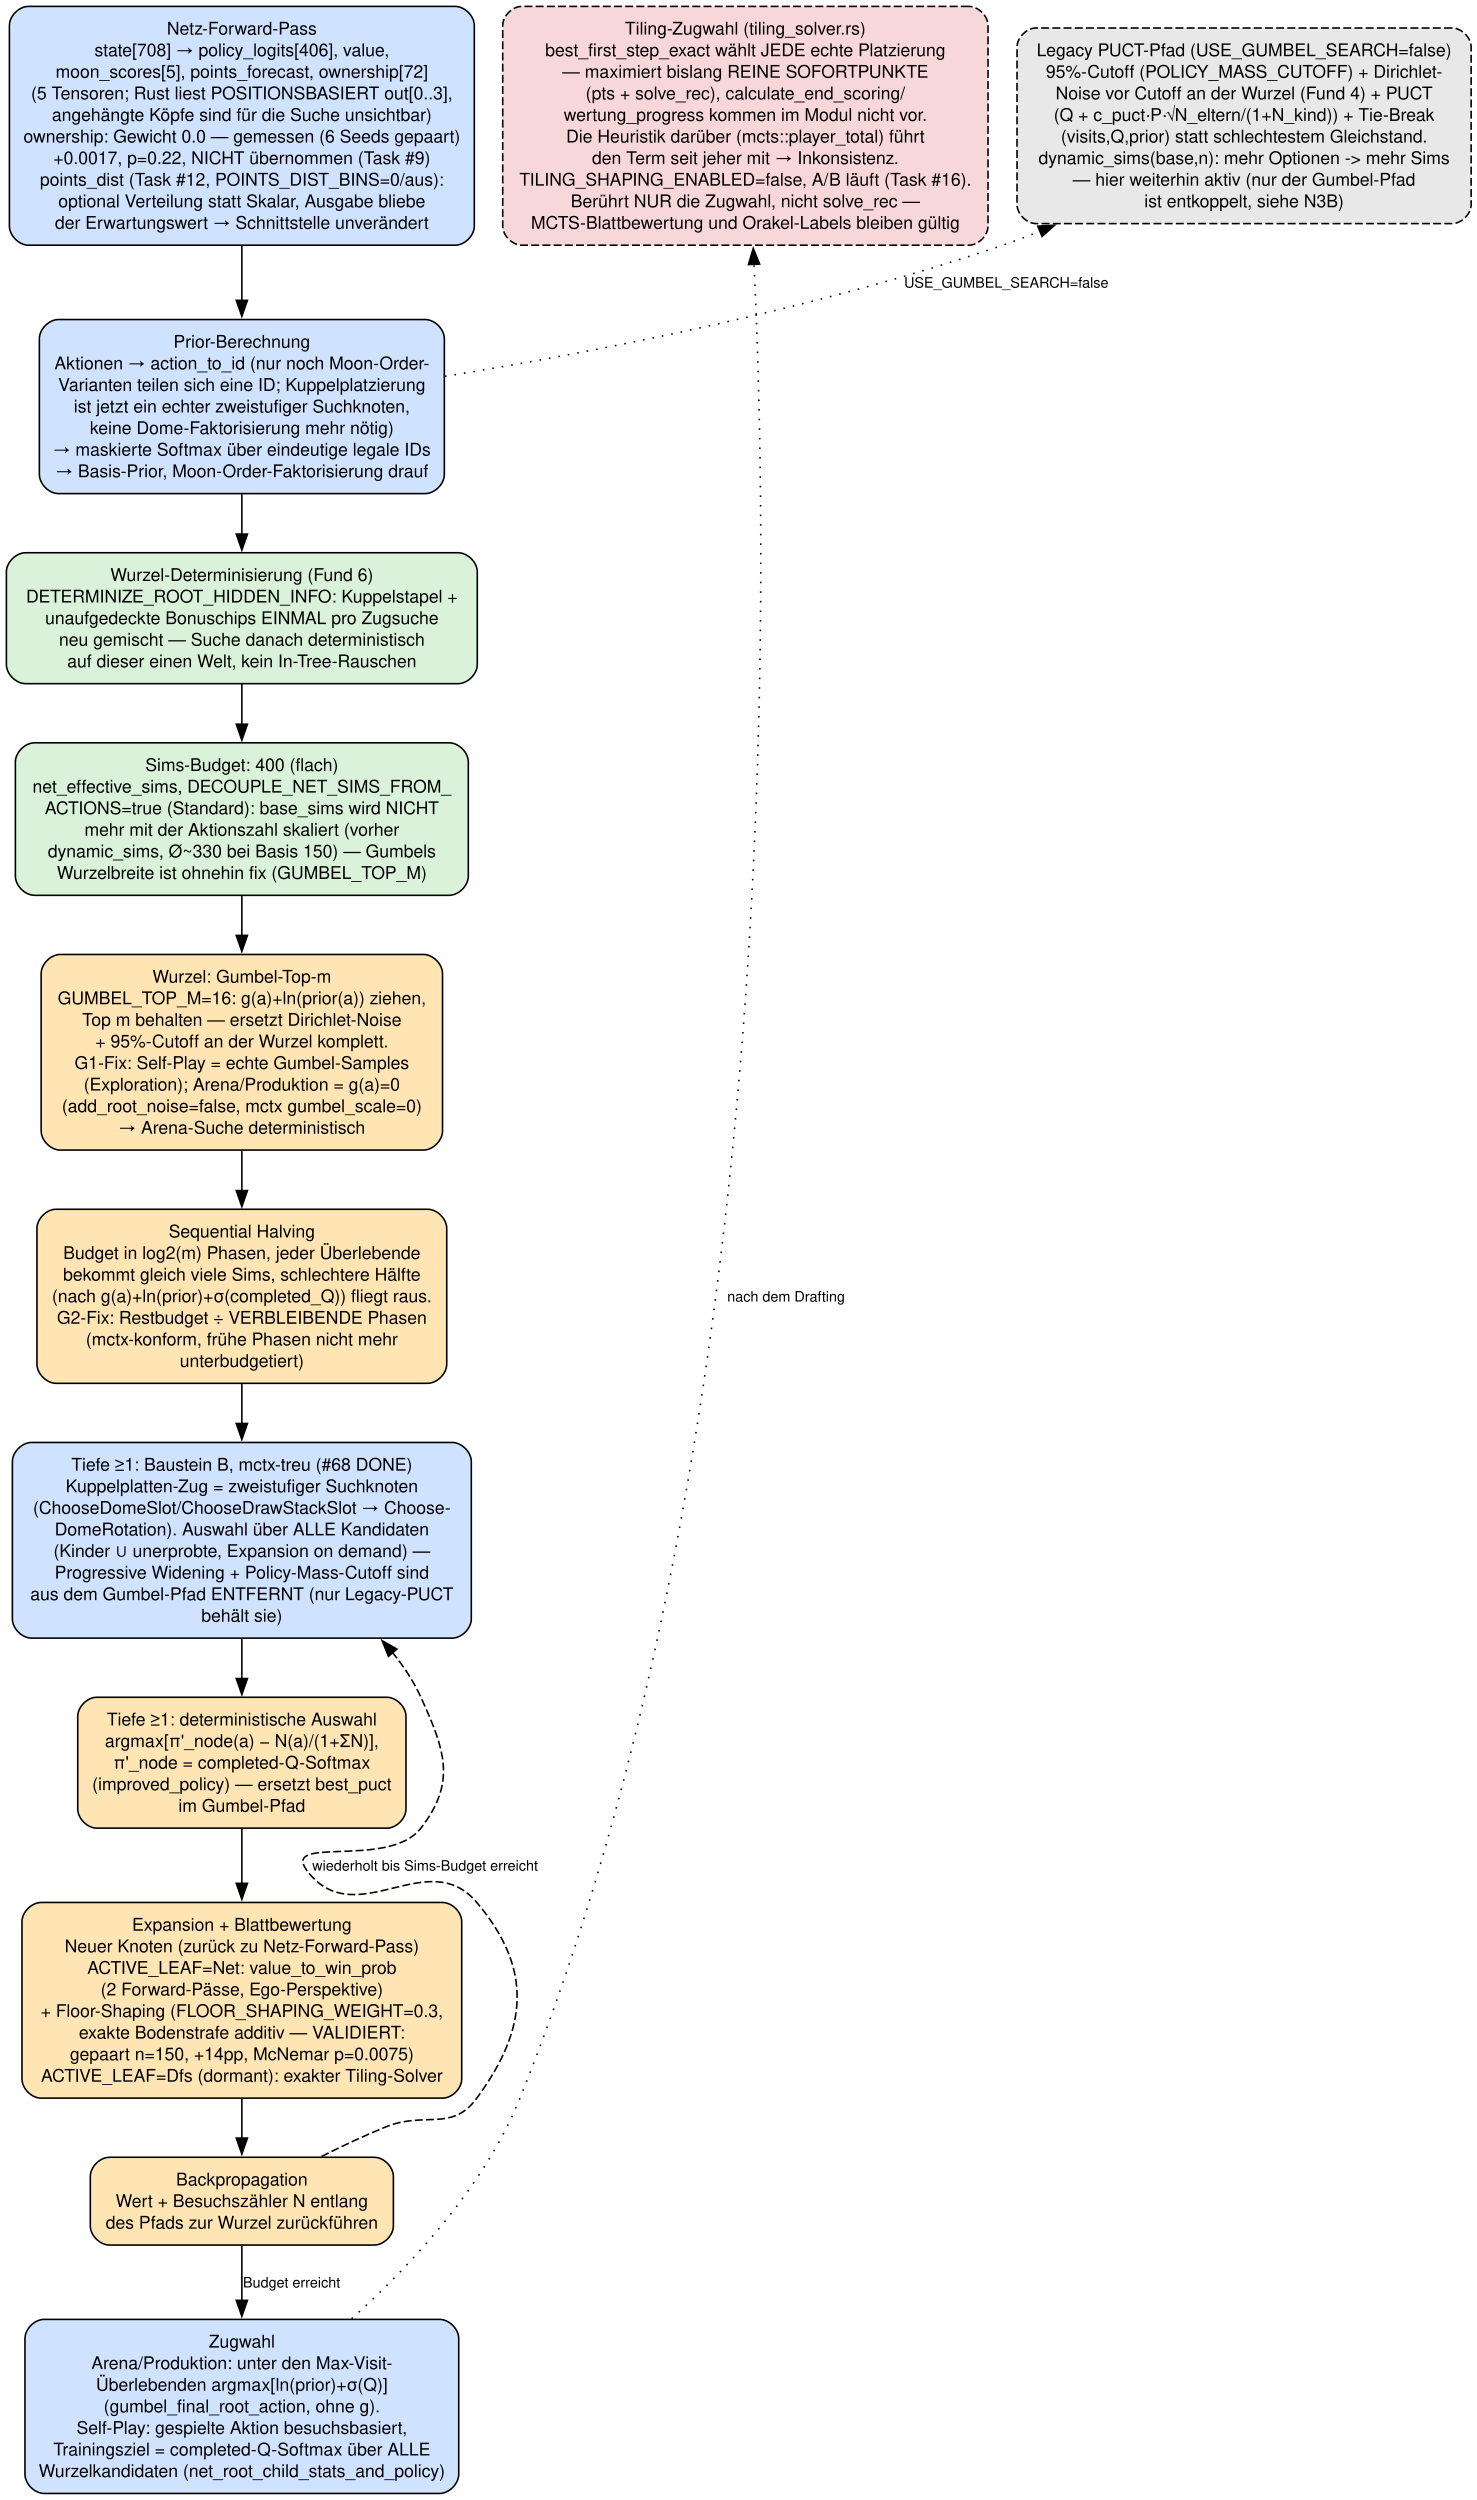
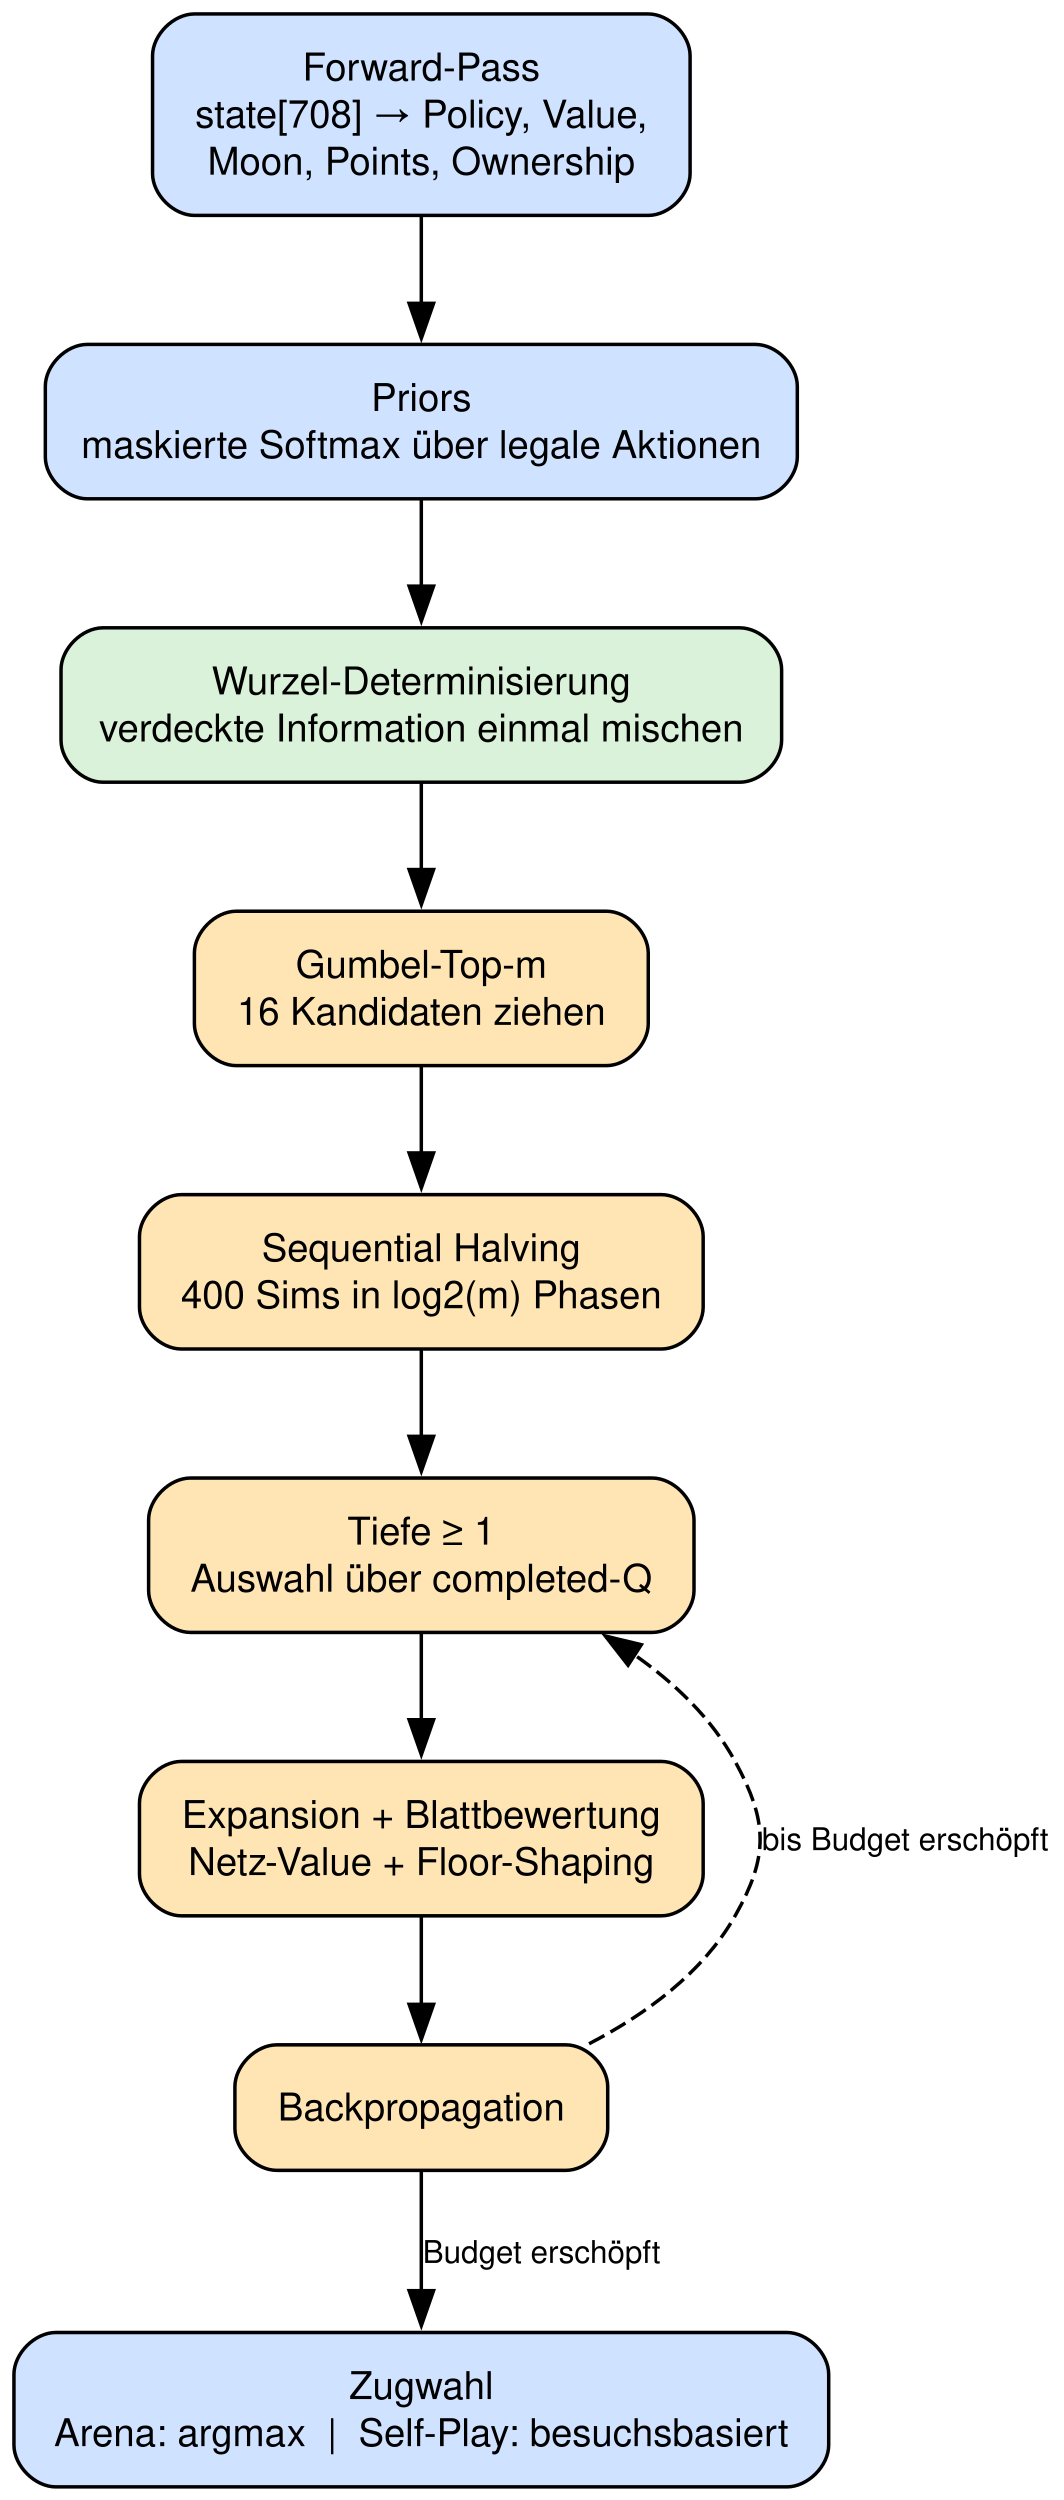
- <svg xmlns="http://www.w3.org/2000/svg" width="924pt" height="1564pt" viewBox="0.00 0.00 924.00 1564.00">
-   <g id="graph0" class="graph" transform="scale(1 1) rotate(0) translate(4 1559.9)">
-     <polygon fill="white" stroke="none" points="-4,4 -4,-1559.9 920.35,-1559.9 920.35,4 -4,4" />
+ <svg xmlns="http://www.w3.org/2000/svg" width="305pt" height="717pt" viewBox="0.00 0.00 305.00 717.00">
+   <g id="graph0" class="graph" transform="scale(1 1) rotate(0) translate(4 713.24)">
+     <polygon fill="white" stroke="none" points="-4,4 -4,-713.24 301.25,-713.24 301.25,4 -4,4" />
    <g id="node1" class="node">
-       <path fill="#cfe2ff" stroke="black" d="M280.73,-1555.9C280.73,-1555.9 13.88,-1555.9 13.88,-1555.9 7.88,-1555.9 1.88,-1549.9 1.88,-1543.9 1.88,-1543.9 1.88,-1418.5 1.88,-1418.5 1.88,-1412.5 7.88,-1406.5 13.88,-1406.5 13.88,-1406.5 280.73,-1406.5 280.73,-1406.5 286.73,-1406.5 292.73,-1412.5 292.73,-1418.5 292.73,-1418.5 292.73,-1543.9 292.73,-1543.9 292.73,-1549.9 286.73,-1555.9 280.73,-1555.9" />
-       <text xml:space="preserve" text-anchor="middle" x="147.3" y="-1538.25" font-family="Helvetica,sans-Serif" font-size="11.00">Netz-Forward-Pass</text>
-       <text xml:space="preserve" text-anchor="middle" x="147.3" y="-1524.75" font-family="Helvetica,sans-Serif" font-size="11.00">state[708] → policy_logits[406], value,</text>
-       <text xml:space="preserve" text-anchor="middle" x="147.3" y="-1511.25" font-family="Helvetica,sans-Serif" font-size="11.00">moon_scores[5], points_forecast, ownership[72]</text>
-       <text xml:space="preserve" text-anchor="middle" x="147.3" y="-1497.75" font-family="Helvetica,sans-Serif" font-size="11.00">(5 Tensoren; Rust liest POSITIONSBASIERT out[0..3],</text>
-       <text xml:space="preserve" text-anchor="middle" x="147.3" y="-1484.25" font-family="Helvetica,sans-Serif" font-size="11.00">angehängte Köpfe sind für die Suche unsichtbar)</text>
-       <text xml:space="preserve" text-anchor="middle" x="147.3" y="-1470.75" font-family="Helvetica,sans-Serif" font-size="11.00">ownership: Gewicht 0.0 — gemessen (6 Seeds gepaart)</text>
-       <text xml:space="preserve" text-anchor="middle" x="147.3" y="-1457.25" font-family="Helvetica,sans-Serif" font-size="11.00">+0.0017, p=0.22, NICHT übernommen (Task #9)</text>
-       <text xml:space="preserve" text-anchor="middle" x="147.3" y="-1443.75" font-family="Helvetica,sans-Serif" font-size="11.00">points_dist (Task #12, POINTS_DIST_BINS=0/aus):</text>
-       <text xml:space="preserve" text-anchor="middle" x="147.3" y="-1430.25" font-family="Helvetica,sans-Serif" font-size="11.00">optional Verteilung statt Skalar, Ausgabe bliebe</text>
-       <text xml:space="preserve" text-anchor="middle" x="147.3" y="-1416.75" font-family="Helvetica,sans-Serif" font-size="11.00">der Erwartungswert → Schnittstelle unverändert</text>
+       <path fill="#cfe2ff" stroke="black" d="M181.92,-709.24C181.92,-709.24 51.75,-709.24 51.75,-709.24 45.75,-709.24 39.75,-703.24 39.75,-697.24 39.75,-697.24 39.75,-663.46 39.75,-663.46 39.75,-657.46 45.75,-651.46 51.75,-651.46 51.75,-651.46 181.92,-651.46 181.92,-651.46 187.92,-651.46 193.92,-657.46 193.92,-663.46 193.92,-663.46 193.92,-697.24 193.92,-697.24 193.92,-703.24 187.92,-709.24 181.92,-709.24" />
+       <text xml:space="preserve" text-anchor="middle" x="116.83" y="-690.15" font-family="Helvetica,sans-Serif" font-size="11.00">Forward-Pass</text>
+       <text xml:space="preserve" text-anchor="middle" x="116.83" y="-676.65" font-family="Helvetica,sans-Serif" font-size="11.00">state[708] → Policy, Value,</text>
+       <text xml:space="preserve" text-anchor="middle" x="116.83" y="-663.15" font-family="Helvetica,sans-Serif" font-size="11.00">Moon, Points, Ownership</text>
    </g>
    <g id="node2" class="node">
-       <path fill="#cfe2ff" stroke="black" d="M261.98,-1360C261.98,-1360 32.62,-1360 32.62,-1360 26.62,-1360 20.63,-1354 20.63,-1348 20.63,-1348 20.63,-1263.1 20.63,-1263.1 20.63,-1257.1 26.63,-1251.1 32.63,-1251.1 32.63,-1251.1 261.98,-1251.1 261.98,-1251.1 267.98,-1251.1 273.98,-1257.1 273.98,-1263.1 273.98,-1263.1 273.98,-1348 273.98,-1348 273.98,-1354 267.98,-1360 261.98,-1360" />
-       <text xml:space="preserve" text-anchor="middle" x="147.3" y="-1342.35" font-family="Helvetica,sans-Serif" font-size="11.00">Prior-Berechnung</text>
-       <text xml:space="preserve" text-anchor="middle" x="147.3" y="-1328.85" font-family="Helvetica,sans-Serif" font-size="11.00">Aktionen → action_to_id (nur noch Moon-Order-</text>
-       <text xml:space="preserve" text-anchor="middle" x="147.3" y="-1315.35" font-family="Helvetica,sans-Serif" font-size="11.00">Varianten teilen sich eine ID; Kuppelplatzierung</text>
-       <text xml:space="preserve" text-anchor="middle" x="147.3" y="-1301.85" font-family="Helvetica,sans-Serif" font-size="11.00">ist jetzt ein echter zweistufiger Suchknoten,</text>
-       <text xml:space="preserve" text-anchor="middle" x="147.3" y="-1288.35" font-family="Helvetica,sans-Serif" font-size="11.00">keine Dome-Faktorisierung mehr nötig)</text>
-       <text xml:space="preserve" text-anchor="middle" x="147.3" y="-1274.85" font-family="Helvetica,sans-Serif" font-size="11.00">→ maskierte Softmax über eindeutige legale IDs</text>
-       <text xml:space="preserve" text-anchor="middle" x="147.3" y="-1261.35" font-family="Helvetica,sans-Serif" font-size="11.00">→ Basis-Prior, Moon-Order-Faktorisierung drauf</text>
+       <path fill="#cfe2ff" stroke="black" d="M212.67,-614.46C212.67,-614.46 21,-614.46 21,-614.46 15,-614.46 9,-608.46 9,-602.46 9,-602.46 9,-582.18 9,-582.18 9,-576.18 15,-570.18 21,-570.18 21,-570.18 212.67,-570.18 212.67,-570.18 218.67,-570.18 224.67,-576.18 224.67,-582.18 224.67,-582.18 224.67,-602.46 224.67,-602.46 224.67,-608.46 218.67,-614.46 212.67,-614.46" />
+       <text xml:space="preserve" text-anchor="middle" x="116.83" y="-595.37" font-family="Helvetica,sans-Serif" font-size="11.00">Priors</text>
+       <text xml:space="preserve" text-anchor="middle" x="116.83" y="-581.87" font-family="Helvetica,sans-Serif" font-size="11.00">maskierte Softmax über legale Aktionen</text>
    </g>
    <g id="edge1" class="edge">
-       <path fill="none" stroke="black" d="M147.3,-1406.05C147.3,-1394.7 147.3,-1383.04 147.3,-1371.89" />
-       <polygon fill="black" stroke="black" points="150.8,-1372.01 147.3,-1362.01 143.8,-1372.01 150.8,-1372.01" />
+       <path fill="none" stroke="black" d="M116.83,-651.18C116.83,-643.12 116.83,-634.27 116.83,-625.96" />
+       <polygon fill="black" stroke="black" points="120.34,-626.24 116.84,-616.24 113.34,-626.24 120.34,-626.24" />
    </g>
    <g id="node3" class="node">
-       <path fill="#d9f2d9" stroke="black" d="M282.6,-1214.1C282.6,-1214.1 12,-1214.1 12,-1214.1 6,-1214.1 0,-1208.1 0,-1202.1 0,-1202.1 0,-1144.2 0,-1144.2 0,-1138.2 6,-1132.2 12,-1132.2 12,-1132.2 282.6,-1132.2 282.6,-1132.2 288.6,-1132.2 294.6,-1138.2 294.6,-1144.2 294.6,-1144.2 294.6,-1202.1 294.6,-1202.1 294.6,-1208.1 288.6,-1214.1 282.6,-1214.1" />
-       <text xml:space="preserve" text-anchor="middle" x="147.3" y="-1196.45" font-family="Helvetica,sans-Serif" font-size="11.00">Wurzel-Determinisierung (Fund 6)</text>
-       <text xml:space="preserve" text-anchor="middle" x="147.3" y="-1182.95" font-family="Helvetica,sans-Serif" font-size="11.00">DETERMINIZE_ROOT_HIDDEN_INFO: Kuppelstapel +</text>
-       <text xml:space="preserve" text-anchor="middle" x="147.3" y="-1169.45" font-family="Helvetica,sans-Serif" font-size="11.00">unaufgedeckte Bonuschips EINMAL pro Zugsuche</text>
-       <text xml:space="preserve" text-anchor="middle" x="147.3" y="-1155.95" font-family="Helvetica,sans-Serif" font-size="11.00">neu gemischt — Suche danach deterministisch</text>
-       <text xml:space="preserve" text-anchor="middle" x="147.3" y="-1142.45" font-family="Helvetica,sans-Serif" font-size="11.00">auf dieser einen Welt, kein In-Tree-Rauschen</text>
+       <path fill="#d9f2d9" stroke="black" d="M208.17,-533.18C208.17,-533.18 25.5,-533.18 25.5,-533.18 19.5,-533.18 13.5,-527.18 13.5,-521.18 13.5,-521.18 13.5,-500.9 13.5,-500.9 13.5,-494.9 19.5,-488.9 25.5,-488.9 25.5,-488.9 208.17,-488.9 208.17,-488.9 214.17,-488.9 220.17,-494.9 220.17,-500.9 220.17,-500.9 220.17,-521.18 220.17,-521.18 220.17,-527.18 214.17,-533.18 208.17,-533.18" />
+       <text xml:space="preserve" text-anchor="middle" x="116.83" y="-514.09" font-family="Helvetica,sans-Serif" font-size="11.00">Wurzel-Determinisierung</text>
+       <text xml:space="preserve" text-anchor="middle" x="116.83" y="-500.59" font-family="Helvetica,sans-Serif" font-size="11.00">verdeckte Information einmal mischen</text>
    </g>
    <g id="edge2" class="edge">
-       <path fill="none" stroke="black" d="M147.3,-1250.76C147.3,-1242.46 147.3,-1233.91 147.3,-1225.66" />
-       <polygon fill="black" stroke="black" points="150.8,-1225.78 147.3,-1215.78 143.8,-1225.78 150.8,-1225.78" />
-     </g>
-     <g id="node12" class="node">
-       <path fill="#e8e8e8" stroke="black" stroke-dasharray="5,2" d="M904.35,-1542.4C904.35,-1542.4 644.25,-1542.4 644.25,-1542.4 638.25,-1542.4 632.25,-1536.4 632.25,-1530.4 632.25,-1530.4 632.25,-1432 632.25,-1432 632.25,-1426 638.25,-1420 644.25,-1420 644.25,-1420 904.35,-1420 904.35,-1420 910.35,-1420 916.35,-1426 916.35,-1432 916.35,-1432 916.35,-1530.4 916.35,-1530.4 916.35,-1536.4 910.35,-1542.4 904.35,-1542.4" />
-       <text xml:space="preserve" text-anchor="middle" x="774.3" y="-1524.75" font-family="Helvetica,sans-Serif" font-size="11.00">Legacy PUCT-Pfad (USE_GUMBEL_SEARCH=false)</text>
-       <text xml:space="preserve" text-anchor="middle" x="774.3" y="-1511.25" font-family="Helvetica,sans-Serif" font-size="11.00">95%-Cutoff (POLICY_MASS_CUTOFF) + Dirichlet-</text>
-       <text xml:space="preserve" text-anchor="middle" x="774.3" y="-1497.75" font-family="Helvetica,sans-Serif" font-size="11.00">Noise vor Cutoff an der Wurzel (Fund 4) + PUCT</text>
-       <text xml:space="preserve" text-anchor="middle" x="774.3" y="-1484.25" font-family="Helvetica,sans-Serif" font-size="11.00">(Q + c_puct·P·√N_eltern/(1+N_kind)) + Tie-Break</text>
-       <text xml:space="preserve" text-anchor="middle" x="774.3" y="-1470.75" font-family="Helvetica,sans-Serif" font-size="11.00">(visits,Q,prior) statt schlechtestem Gleichstand.</text>
-       <text xml:space="preserve" text-anchor="middle" x="774.3" y="-1457.25" font-family="Helvetica,sans-Serif" font-size="11.00">dynamic_sims(base,n): mehr Optionen -&gt; mehr Sims</text>
-       <text xml:space="preserve" text-anchor="middle" x="774.3" y="-1443.75" font-family="Helvetica,sans-Serif" font-size="11.00">— hier weiterhin aktiv (nur der Gumbel-Pfad</text>
-       <text xml:space="preserve" text-anchor="middle" x="774.3" y="-1430.25" font-family="Helvetica,sans-Serif" font-size="11.00">ist entkoppelt, siehe N3B)</text>
-     </g>
-     <g id="edge13" class="edge">
-       <path fill="none" stroke="black" stroke-dasharray="1,5" d="M274.36,-1324.46C371.58,-1340.25 508.09,-1366.97 623.3,-1406.5 630.98,-1409.14 638.78,-1412.07 646.58,-1415.21" />
-       <polygon fill="black" stroke="black" points="645.22,-1418.43 655.8,-1419.02 647.9,-1411.97 645.22,-1418.43" />
-       <text xml:space="preserve" text-anchor="middle" x="625.54" y="-1379.95" font-family="Helvetica,sans-Serif" font-size="9.00">USE_GUMBEL_SEARCH=false</text>
+       <path fill="none" stroke="black" d="M116.83,-570.07C116.83,-562.41 116.83,-553.56 116.83,-545.12" />
+       <polygon fill="black" stroke="black" points="120.34,-545.13 116.84,-535.13 113.34,-545.13 120.34,-545.13" />
    </g>
    <g id="node4" class="node">
-       <path fill="#d9f2d9" stroke="black" d="M276.98,-1095.2C276.98,-1095.2 17.62,-1095.2 17.62,-1095.2 11.62,-1095.2 5.62,-1089.2 5.62,-1083.2 5.62,-1083.2 5.62,-1011.8 5.62,-1011.8 5.62,-1005.8 11.62,-999.8 17.62,-999.8 17.62,-999.8 276.98,-999.8 276.98,-999.8 282.98,-999.8 288.98,-1005.8 288.98,-1011.8 288.98,-1011.8 288.98,-1083.2 288.98,-1083.2 288.98,-1089.2 282.98,-1095.2 276.98,-1095.2" />
-       <text xml:space="preserve" text-anchor="middle" x="147.3" y="-1077.55" font-family="Helvetica,sans-Serif" font-size="11.00">Sims-Budget: 400 (flach)</text>
-       <text xml:space="preserve" text-anchor="middle" x="147.3" y="-1064.05" font-family="Helvetica,sans-Serif" font-size="11.00">net_effective_sims, DECOUPLE_NET_SIMS_FROM_</text>
-       <text xml:space="preserve" text-anchor="middle" x="147.3" y="-1050.55" font-family="Helvetica,sans-Serif" font-size="11.00">ACTIONS=true (Standard): base_sims wird NICHT</text>
-       <text xml:space="preserve" text-anchor="middle" x="147.3" y="-1037.05" font-family="Helvetica,sans-Serif" font-size="11.00">mehr mit der Aktionszahl skaliert (vorher</text>
-       <text xml:space="preserve" text-anchor="middle" x="147.3" y="-1023.55" font-family="Helvetica,sans-Serif" font-size="11.00">dynamic_sims, Ø~330 bei Basis 150) — Gumbels</text>
-       <text xml:space="preserve" text-anchor="middle" x="147.3" y="-1010.05" font-family="Helvetica,sans-Serif" font-size="11.00">Wurzelbreite ist ohnehin fix (GUMBEL_TOP_M)</text>
+       <path fill="#ffe5b4" stroke="black" d="M169.92,-451.9C169.92,-451.9 63.75,-451.9 63.75,-451.9 57.75,-451.9 51.75,-445.9 51.75,-439.9 51.75,-439.9 51.75,-419.62 51.75,-419.62 51.75,-413.62 57.75,-407.62 63.75,-407.62 63.75,-407.62 169.92,-407.62 169.92,-407.62 175.92,-407.62 181.92,-413.62 181.92,-419.62 181.92,-419.62 181.92,-439.9 181.92,-439.9 181.92,-445.9 175.92,-451.9 169.92,-451.9" />
+       <text xml:space="preserve" text-anchor="middle" x="116.83" y="-432.81" font-family="Helvetica,sans-Serif" font-size="11.00">Gumbel-Top-m</text>
+       <text xml:space="preserve" text-anchor="middle" x="116.83" y="-419.31" font-family="Helvetica,sans-Serif" font-size="11.00">16 Kandidaten ziehen</text>
    </g>
    <g id="edge3" class="edge">
-       <path fill="none" stroke="black" d="M147.3,-1132C147.3,-1123.96 147.3,-1115.35 147.3,-1106.83" />
-       <polygon fill="black" stroke="black" points="150.8,-1106.84 147.3,-1096.84 143.8,-1106.84 150.8,-1106.84" />
+       <path fill="none" stroke="black" d="M116.83,-488.79C116.83,-481.13 116.83,-472.28 116.83,-463.84" />
+       <polygon fill="black" stroke="black" points="120.34,-463.85 116.84,-453.85 113.34,-463.85 120.34,-463.85" />
    </g>
    <g id="node5" class="node">
-       <path fill="#ffe5b4" stroke="black" d="M260.85,-962.8C260.85,-962.8 33.75,-962.8 33.75,-962.8 27.75,-962.8 21.75,-956.8 21.75,-950.8 21.75,-950.8 21.75,-852.4 21.75,-852.4 21.75,-846.4 27.75,-840.4 33.75,-840.4 33.75,-840.4 260.85,-840.4 260.85,-840.4 266.85,-840.4 272.85,-846.4 272.85,-852.4 272.85,-852.4 272.85,-950.8 272.85,-950.8 272.85,-956.8 266.85,-962.8 260.85,-962.8" />
-       <text xml:space="preserve" text-anchor="middle" x="147.3" y="-945.15" font-family="Helvetica,sans-Serif" font-size="11.00">Wurzel: Gumbel-Top-m</text>
-       <text xml:space="preserve" text-anchor="middle" x="147.3" y="-931.65" font-family="Helvetica,sans-Serif" font-size="11.00">GUMBEL_TOP_M=16: g(a)+ln(prior(a)) ziehen,</text>
-       <text xml:space="preserve" text-anchor="middle" x="147.3" y="-918.15" font-family="Helvetica,sans-Serif" font-size="11.00">Top m behalten — ersetzt Dirichlet-Noise</text>
-       <text xml:space="preserve" text-anchor="middle" x="147.3" y="-904.65" font-family="Helvetica,sans-Serif" font-size="11.00">+ 95%-Cutoff an der Wurzel komplett.</text>
-       <text xml:space="preserve" text-anchor="middle" x="147.3" y="-891.15" font-family="Helvetica,sans-Serif" font-size="11.00">G1-Fix: Self-Play = echte Gumbel-Samples</text>
-       <text xml:space="preserve" text-anchor="middle" x="147.3" y="-877.65" font-family="Helvetica,sans-Serif" font-size="11.00">(Exploration); Arena/Produktion = g(a)=0</text>
-       <text xml:space="preserve" text-anchor="middle" x="147.3" y="-864.15" font-family="Helvetica,sans-Serif" font-size="11.00">(add_root_noise=false, mctx gumbel_scale=0)</text>
-       <text xml:space="preserve" text-anchor="middle" x="147.3" y="-850.65" font-family="Helvetica,sans-Serif" font-size="11.00">→ Arena-Suche deterministisch</text>
+       <path fill="#ffe5b4" stroke="black" d="M185.67,-370.62C185.67,-370.62 48,-370.62 48,-370.62 42,-370.62 36,-364.62 36,-358.62 36,-358.62 36,-338.34 36,-338.34 36,-332.34 42,-326.34 48,-326.34 48,-326.34 185.67,-326.34 185.67,-326.34 191.67,-326.34 197.67,-332.34 197.67,-338.34 197.67,-338.34 197.67,-358.62 197.67,-358.62 197.67,-364.62 191.67,-370.62 185.67,-370.62" />
+       <text xml:space="preserve" text-anchor="middle" x="116.83" y="-351.53" font-family="Helvetica,sans-Serif" font-size="11.00">Sequential Halving</text>
+       <text xml:space="preserve" text-anchor="middle" x="116.83" y="-338.03" font-family="Helvetica,sans-Serif" font-size="11.00">400 Sims in log2(m) Phasen</text>
    </g>
    <g id="edge4" class="edge">
-       <path fill="none" stroke="black" d="M147.3,-999.38C147.3,-991.44 147.3,-983.03 147.3,-974.62" />
-       <polygon fill="black" stroke="black" points="150.8,-974.71 147.3,-964.71 143.8,-974.71 150.8,-974.71" />
+       <path fill="none" stroke="black" d="M116.83,-407.51C116.83,-399.85 116.83,-391 116.83,-382.56" />
+       <polygon fill="black" stroke="black" points="120.34,-382.57 116.84,-372.57 113.34,-382.57 120.34,-382.57" />
    </g>
    <g id="node6" class="node">
-       <path fill="#ffe5b4" stroke="black" d="M263.48,-803.4C263.48,-803.4 31.12,-803.4 31.12,-803.4 25.12,-803.4 19.12,-797.4 19.12,-791.4 19.12,-791.4 19.12,-706.5 19.12,-706.5 19.12,-700.5 25.12,-694.5 31.12,-694.5 31.12,-694.5 263.48,-694.5 263.48,-694.5 269.48,-694.5 275.48,-700.5 275.48,-706.5 275.48,-706.5 275.48,-791.4 275.48,-791.4 275.48,-797.4 269.48,-803.4 263.48,-803.4" />
-       <text xml:space="preserve" text-anchor="middle" x="147.3" y="-785.75" font-family="Helvetica,sans-Serif" font-size="11.00">Sequential Halving</text>
-       <text xml:space="preserve" text-anchor="middle" x="147.3" y="-772.25" font-family="Helvetica,sans-Serif" font-size="11.00">Budget in log2(m) Phasen, jeder Überlebende</text>
-       <text xml:space="preserve" text-anchor="middle" x="147.3" y="-758.75" font-family="Helvetica,sans-Serif" font-size="11.00">bekommt gleich viele Sims, schlechtere Hälfte</text>
-       <text xml:space="preserve" text-anchor="middle" x="147.3" y="-745.25" font-family="Helvetica,sans-Serif" font-size="11.00">(nach g(a)+ln(prior)+σ(completed_Q)) fliegt raus.</text>
-       <text xml:space="preserve" text-anchor="middle" x="147.3" y="-731.75" font-family="Helvetica,sans-Serif" font-size="11.00">G2-Fix: Restbudget ÷ VERBLEIBENDE Phasen</text>
-       <text xml:space="preserve" text-anchor="middle" x="147.3" y="-718.25" font-family="Helvetica,sans-Serif" font-size="11.00">(mctx-konform, frühe Phasen nicht mehr</text>
-       <text xml:space="preserve" text-anchor="middle" x="147.3" y="-704.75" font-family="Helvetica,sans-Serif" font-size="11.00">unterbudgetiert)</text>
+       <path fill="#ffe5b4" stroke="black" d="M183.04,-289.34C183.04,-289.34 50.62,-289.34 50.62,-289.34 44.62,-289.34 38.62,-283.34 38.62,-277.34 38.62,-277.34 38.62,-257.06 38.62,-257.06 38.62,-251.06 44.62,-245.06 50.62,-245.06 50.62,-245.06 183.04,-245.06 183.04,-245.06 189.04,-245.06 195.04,-251.06 195.04,-257.06 195.04,-257.06 195.04,-277.34 195.04,-277.34 195.04,-283.34 189.04,-289.34 183.04,-289.34" />
+       <text xml:space="preserve" text-anchor="middle" x="116.83" y="-270.25" font-family="Helvetica,sans-Serif" font-size="11.00">Tiefe ≥ 1</text>
+       <text xml:space="preserve" text-anchor="middle" x="116.83" y="-256.75" font-family="Helvetica,sans-Serif" font-size="11.00">Auswahl über completed-Q</text>
    </g>
    <g id="edge5" class="edge">
-       <path fill="none" stroke="black" d="M147.3,-840.19C147.3,-831.86 147.3,-823.28 147.3,-814.87" />
-       <polygon fill="black" stroke="black" points="150.8,-815.07 147.3,-805.07 143.8,-815.07 150.8,-815.07" />
+       <path fill="none" stroke="black" d="M116.83,-326.23C116.83,-318.57 116.83,-309.72 116.83,-301.28" />
+       <polygon fill="black" stroke="black" points="120.34,-301.29 116.84,-291.29 113.34,-301.29 120.34,-301.29" />
    </g>
    <g id="node7" class="node">
-       <path fill="#cfe2ff" stroke="black" d="M278.85,-657.5C278.85,-657.5 15.75,-657.5 15.75,-657.5 9.75,-657.5 3.75,-651.5 3.75,-645.5 3.75,-645.5 3.75,-547.1 3.75,-547.1 3.75,-541.1 9.75,-535.1 15.75,-535.1 15.75,-535.1 278.85,-535.1 278.85,-535.1 284.85,-535.1 290.85,-541.1 290.85,-547.1 290.85,-547.1 290.85,-645.5 290.85,-645.5 290.85,-651.5 284.85,-657.5 278.85,-657.5" />
-       <text xml:space="preserve" text-anchor="middle" x="147.3" y="-639.85" font-family="Helvetica,sans-Serif" font-size="11.00">Tiefe ≥1: Baustein B, mctx-treu (#68 DONE)</text>
-       <text xml:space="preserve" text-anchor="middle" x="147.3" y="-626.35" font-family="Helvetica,sans-Serif" font-size="11.00">Kuppelplatten-Zug = zweistufiger Suchknoten</text>
-       <text xml:space="preserve" text-anchor="middle" x="147.3" y="-612.85" font-family="Helvetica,sans-Serif" font-size="11.00">(ChooseDomeSlot/ChooseDrawStackSlot → Choose-</text>
-       <text xml:space="preserve" text-anchor="middle" x="147.3" y="-599.35" font-family="Helvetica,sans-Serif" font-size="11.00">DomeRotation). Auswahl über ALLE Kandidaten</text>
-       <text xml:space="preserve" text-anchor="middle" x="147.3" y="-585.85" font-family="Helvetica,sans-Serif" font-size="11.00">(Kinder ∪ unerprobte, Expansion on demand) —</text>
-       <text xml:space="preserve" text-anchor="middle" x="147.3" y="-572.35" font-family="Helvetica,sans-Serif" font-size="11.00">Progressive Widening + Policy-Mass-Cutoff sind</text>
-       <text xml:space="preserve" text-anchor="middle" x="147.3" y="-558.85" font-family="Helvetica,sans-Serif" font-size="11.00">aus dem Gumbel-Pfad ENTFERNT (nur Legacy-PUCT</text>
-       <text xml:space="preserve" text-anchor="middle" x="147.3" y="-545.35" font-family="Helvetica,sans-Serif" font-size="11.00">behält sie)</text>
+       <path fill="#ffe5b4" stroke="black" d="M185.67,-208.06C185.67,-208.06 48,-208.06 48,-208.06 42,-208.06 36,-202.06 36,-196.06 36,-196.06 36,-175.78 36,-175.78 36,-169.78 42,-163.78 48,-163.78 48,-163.78 185.67,-163.78 185.67,-163.78 191.67,-163.78 197.67,-169.78 197.67,-175.78 197.67,-175.78 197.67,-196.06 197.67,-196.06 197.67,-202.06 191.67,-208.06 185.67,-208.06" />
+       <text xml:space="preserve" text-anchor="middle" x="116.83" y="-188.97" font-family="Helvetica,sans-Serif" font-size="11.00">Expansion + Blattbewertung</text>
+       <text xml:space="preserve" text-anchor="middle" x="116.83" y="-175.47" font-family="Helvetica,sans-Serif" font-size="11.00">Netz-Value + Floor-Shaping</text>
    </g>
    <g id="edge6" class="edge">
-       <path fill="none" stroke="black" d="M147.3,-694.41C147.3,-686.27 147.3,-677.76 147.3,-669.31" />
-       <polygon fill="black" stroke="black" points="150.8,-669.36 147.3,-659.36 143.8,-669.36 150.8,-669.36" />
+       <path fill="none" stroke="black" d="M116.83,-244.95C116.83,-237.29 116.83,-228.44 116.83,-220" />
+       <polygon fill="black" stroke="black" points="120.34,-220.01 116.84,-210.01 113.34,-220.01 120.34,-220.01" />
    </g>
    <g id="node8" class="node">
-       <path fill="#ffe5b4" stroke="black" d="M237.98,-498.1C237.98,-498.1 56.62,-498.1 56.62,-498.1 50.62,-498.1 44.63,-492.1 44.63,-486.1 44.63,-486.1 44.63,-428.2 44.63,-428.2 44.63,-422.2 50.63,-416.2 56.63,-416.2 56.63,-416.2 237.98,-416.2 237.98,-416.2 243.98,-416.2 249.98,-422.2 249.98,-428.2 249.98,-428.2 249.98,-486.1 249.98,-486.1 249.98,-492.1 243.98,-498.1 237.98,-498.1" />
-       <text xml:space="preserve" text-anchor="middle" x="147.3" y="-480.45" font-family="Helvetica,sans-Serif" font-size="11.00">Tiefe ≥1: deterministische Auswahl</text>
-       <text xml:space="preserve" text-anchor="middle" x="147.3" y="-466.95" font-family="Helvetica,sans-Serif" font-size="11.00">argmax[π'_node(a) − N(a)/(1+ΣN)],</text>
-       <text xml:space="preserve" text-anchor="middle" x="147.3" y="-453.45" font-family="Helvetica,sans-Serif" font-size="11.00">π'_node = completed-Q-Softmax</text>
-       <text xml:space="preserve" text-anchor="middle" x="147.3" y="-439.95" font-family="Helvetica,sans-Serif" font-size="11.00">(improved_policy) — ersetzt best_puct</text>
-       <text xml:space="preserve" text-anchor="middle" x="147.3" y="-426.45" font-family="Helvetica,sans-Serif" font-size="11.00">im Gumbel-Pfad</text>
+       <path fill="#ffe5b4" stroke="black" d="M158.29,-126.78C158.29,-126.78 75.37,-126.78 75.37,-126.78 69.37,-126.78 63.37,-120.78 63.37,-114.78 63.37,-114.78 63.37,-102.78 63.37,-102.78 63.37,-96.78 69.37,-90.78 75.37,-90.78 75.37,-90.78 158.29,-90.78 158.29,-90.78 164.29,-90.78 170.29,-96.78 170.29,-102.78 170.29,-102.78 170.29,-114.78 170.29,-114.78 170.29,-120.78 164.29,-126.78 158.29,-126.78" />
+       <text xml:space="preserve" text-anchor="middle" x="116.83" y="-105.08" font-family="Helvetica,sans-Serif" font-size="11.00">Backpropagation</text>
    </g>
    <g id="edge7" class="edge">
-       <path fill="none" stroke="black" d="M147.3,-534.74C147.3,-526.36 147.3,-517.8 147.3,-509.6" />
-       <polygon fill="black" stroke="black" points="150.8,-509.81 147.3,-499.81 143.8,-509.81 150.8,-509.81" />
+       <path fill="none" stroke="black" d="M116.83,-163.59C116.83,-155.69 116.83,-146.59 116.83,-138.16" />
+       <polygon fill="black" stroke="black" points="120.34,-138.39 116.84,-128.39 113.34,-138.39 120.34,-138.39" />
+     </g>
+     <g id="edge8" class="edge">
+       <path fill="none" stroke="black" stroke-dasharray="5,2" d="M164.94,-127.09C181.21,-135.52 197.59,-147.45 206.83,-163.78 216.53,-180.91 216.25,-190.78 206.83,-208.06 200.1,-220.44 189.47,-230.58 177.84,-238.72" />
+       <polygon fill="black" stroke="black" points="176.13,-235.66 169.62,-244.02 179.93,-241.54 176.13,-235.66" />
+       <text xml:space="preserve" text-anchor="middle" x="255.63" y="-182.62" font-family="Helvetica,sans-Serif" font-size="9.00">bis Budget erschöpft</text>
    </g>
    <g id="node9" class="node">
-       <path fill="#ffe5b4" stroke="black" d="M272.85,-369.7C272.85,-369.7 21.75,-369.7 21.75,-369.7 15.75,-369.7 9.75,-363.7 9.75,-357.7 9.75,-357.7 9.75,-259.3 9.75,-259.3 9.75,-253.3 15.75,-247.3 21.75,-247.3 21.75,-247.3 272.85,-247.3 272.85,-247.3 278.85,-247.3 284.85,-253.3 284.85,-259.3 284.85,-259.3 284.85,-357.7 284.85,-357.7 284.85,-363.7 278.85,-369.7 272.85,-369.7" />
-       <text xml:space="preserve" text-anchor="middle" x="147.3" y="-352.05" font-family="Helvetica,sans-Serif" font-size="11.00">Expansion + Blattbewertung</text>
-       <text xml:space="preserve" text-anchor="middle" x="147.3" y="-338.55" font-family="Helvetica,sans-Serif" font-size="11.00">Neuer Knoten (zurück zu Netz-Forward-Pass)</text>
-       <text xml:space="preserve" text-anchor="middle" x="147.3" y="-325.05" font-family="Helvetica,sans-Serif" font-size="11.00">ACTIVE_LEAF=Net: value_to_win_prob</text>
-       <text xml:space="preserve" text-anchor="middle" x="147.3" y="-311.55" font-family="Helvetica,sans-Serif" font-size="11.00">(2 Forward-Pässe, Ego-Perspektive)</text>
-       <text xml:space="preserve" text-anchor="middle" x="147.3" y="-298.05" font-family="Helvetica,sans-Serif" font-size="11.00">+ Floor-Shaping (FLOOR_SHAPING_WEIGHT=0.3,</text>
-       <text xml:space="preserve" text-anchor="middle" x="147.3" y="-284.55" font-family="Helvetica,sans-Serif" font-size="11.00">exakte Bodenstrafe additiv — VALIDIERT:</text>
-       <text xml:space="preserve" text-anchor="middle" x="147.3" y="-271.05" font-family="Helvetica,sans-Serif" font-size="11.00">gepaart n=150, +14pp, McNemar p=0.0075)</text>
-       <text xml:space="preserve" text-anchor="middle" x="147.3" y="-257.55" font-family="Helvetica,sans-Serif" font-size="11.00">ACTIVE_LEAF=Dfs (dormant): exakter Tiling-Solver</text>
-     </g>
-     <g id="edge8" class="edge">
-       <path fill="none" stroke="black" d="M147.3,-416.08C147.3,-405.34 147.3,-393.41 147.3,-381.51" />
-       <polygon fill="black" stroke="black" points="150.8,-381.68 147.3,-371.68 143.8,-381.68 150.8,-381.68" />
-     </g>
-     <g id="node10" class="node">
-       <path fill="#ffe5b4" stroke="black" d="M230.1,-210.3C230.1,-210.3 64.5,-210.3 64.5,-210.3 58.5,-210.3 52.5,-204.3 52.5,-198.3 52.5,-198.3 52.5,-167.4 52.5,-167.4 52.5,-161.4 58.5,-155.4 64.5,-155.4 64.5,-155.4 230.1,-155.4 230.1,-155.4 236.1,-155.4 242.1,-161.4 242.1,-167.4 242.1,-167.4 242.1,-198.3 242.1,-198.3 242.1,-204.3 236.1,-210.3 230.1,-210.3" />
-       <text xml:space="preserve" text-anchor="middle" x="147.3" y="-192.65" font-family="Helvetica,sans-Serif" font-size="11.00">Backpropagation</text>
-       <text xml:space="preserve" text-anchor="middle" x="147.3" y="-179.15" font-family="Helvetica,sans-Serif" font-size="11.00">Wert + Besuchszähler N entlang</text>
-       <text xml:space="preserve" text-anchor="middle" x="147.3" y="-165.65" font-family="Helvetica,sans-Serif" font-size="11.00">des Pfads zur Wurzel zurückführen</text>
+       <path fill="#cfe2ff" stroke="black" d="M221.67,-44.28C221.67,-44.28 12,-44.28 12,-44.28 6,-44.28 0,-38.28 0,-32.28 0,-32.28 0,-12 0,-12 0,-6 6,0 12,0 12,0 221.67,0 221.67,0 227.67,0 233.67,-6 233.67,-12 233.67,-12 233.67,-32.28 233.67,-32.28 233.67,-38.28 227.67,-44.28 221.67,-44.28" />
+       <text xml:space="preserve" text-anchor="middle" x="116.83" y="-25.19" font-family="Helvetica,sans-Serif" font-size="11.00">Zugwahl</text>
+       <text xml:space="preserve" text-anchor="middle" x="116.83" y="-11.69" font-family="Helvetica,sans-Serif" font-size="11.00">Arena: argmax  |  Self-Play: besuchsbasiert</text>
    </g>
    <g id="edge9" class="edge">
-       <path fill="none" stroke="black" d="M147.3,-247.12C147.3,-238.66 147.3,-230.15 147.3,-222.25" />
-       <polygon fill="black" stroke="black" points="150.8,-222.31 147.3,-212.31 143.8,-222.31 150.8,-222.31" />
-     </g>
-     <g id="edge11" class="edge">
-       <path fill="none" stroke="black" stroke-dasharray="5,2" d="M197.09,-210.79C210,-217.28 224.01,-223.89 237.3,-229.3 261.9,-239.32 278.6,-225.87 294.3,-247.3 326.46,-291.18 329.36,-328.1 294.3,-369.7 263.86,-405.82 219.99,-351.58 189.55,-387.7 167.97,-413.31 238.79,-389.73 259.3,-416.2 281.59,-444.98 274.41,-464.98 259.3,-498.1 254.73,-508.11 248.57,-517.49 241.46,-526.17" />
-       <polygon fill="black" stroke="black" points="239.02,-523.65 235.07,-533.47 244.29,-528.26 239.02,-523.65" />
-       <text xml:space="preserve" text-anchor="middle" x="261.93" y="-389.65" font-family="Helvetica,sans-Serif" font-size="9.00">wiederholt bis Sims-Budget erreicht</text>
-     </g>
-     <g id="node11" class="node">
-       <path fill="#cfe2ff" stroke="black" d="M270.98,-108.9C270.98,-108.9 23.62,-108.9 23.62,-108.9 17.62,-108.9 11.62,-102.9 11.62,-96.9 11.62,-96.9 11.62,-12 11.62,-12 11.62,-6 17.62,0 23.62,0 23.62,0 270.98,0 270.98,0 276.98,0 282.98,-6 282.98,-12 282.98,-12 282.98,-96.9 282.98,-96.9 282.98,-102.9 276.98,-108.9 270.98,-108.9" />
-       <text xml:space="preserve" text-anchor="middle" x="147.3" y="-91.25" font-family="Helvetica,sans-Serif" font-size="11.00">Zugwahl</text>
-       <text xml:space="preserve" text-anchor="middle" x="147.3" y="-77.75" font-family="Helvetica,sans-Serif" font-size="11.00">Arena/Produktion: unter den Max-Visit-</text>
-       <text xml:space="preserve" text-anchor="middle" x="147.3" y="-64.25" font-family="Helvetica,sans-Serif" font-size="11.00">Überlebenden argmax[ln(prior)+σ(Q)]</text>
-       <text xml:space="preserve" text-anchor="middle" x="147.3" y="-50.75" font-family="Helvetica,sans-Serif" font-size="11.00">(gumbel_final_root_action, ohne g).</text>
-       <text xml:space="preserve" text-anchor="middle" x="147.3" y="-37.25" font-family="Helvetica,sans-Serif" font-size="11.00">Self-Play: gespielte Aktion besuchsbasiert,</text>
-       <text xml:space="preserve" text-anchor="middle" x="147.3" y="-23.75" font-family="Helvetica,sans-Serif" font-size="11.00">Trainingsziel = completed-Q-Softmax über ALLE</text>
-       <text xml:space="preserve" text-anchor="middle" x="147.3" y="-10.25" font-family="Helvetica,sans-Serif" font-size="11.00">Wurzelkandidaten (net_root_child_stats_and_policy)</text>
-     </g>
-     <g id="edge12" class="edge">
-       <path fill="none" stroke="black" d="M147.3,-155.04C147.3,-144.83 147.3,-132.7 147.3,-120.48" />
-       <polygon fill="black" stroke="black" points="150.8,-120.8 147.3,-110.8 143.8,-120.8 150.8,-120.8" />
-       <text xml:space="preserve" text-anchor="middle" x="178.43" y="-128.85" font-family="Helvetica,sans-Serif" font-size="9.00">Budget erreicht</text>
-     </g>
-     <g id="node13" class="node">
-       <path fill="#f8d7da" stroke="black" stroke-dasharray="5,2" d="M602.1,-1555.9C602.1,-1555.9 322.5,-1555.9 322.5,-1555.9 316.5,-1555.9 310.5,-1549.9 310.5,-1543.9 310.5,-1543.9 310.5,-1418.5 310.5,-1418.5 310.5,-1412.5 316.5,-1406.5 322.5,-1406.5 322.5,-1406.5 602.1,-1406.5 602.1,-1406.5 608.1,-1406.5 614.1,-1412.5 614.1,-1418.5 614.1,-1418.5 614.1,-1543.9 614.1,-1543.9 614.1,-1549.9 608.1,-1555.9 602.1,-1555.9" />
-       <text xml:space="preserve" text-anchor="middle" x="462.3" y="-1538.25" font-family="Helvetica,sans-Serif" font-size="11.00">Tiling-Zugwahl (tiling_solver.rs)</text>
-       <text xml:space="preserve" text-anchor="middle" x="462.3" y="-1524.75" font-family="Helvetica,sans-Serif" font-size="11.00">best_first_step_exact wählt JEDE echte Platzierung</text>
-       <text xml:space="preserve" text-anchor="middle" x="462.3" y="-1511.25" font-family="Helvetica,sans-Serif" font-size="11.00">— maximiert bislang REINE SOFORTPUNKTE</text>
-       <text xml:space="preserve" text-anchor="middle" x="462.3" y="-1497.75" font-family="Helvetica,sans-Serif" font-size="11.00">(pts + solve_rec), calculate_end_scoring/</text>
-       <text xml:space="preserve" text-anchor="middle" x="462.3" y="-1484.25" font-family="Helvetica,sans-Serif" font-size="11.00">wertung_progress kommen im Modul nicht vor.</text>
-       <text xml:space="preserve" text-anchor="middle" x="462.3" y="-1470.75" font-family="Helvetica,sans-Serif" font-size="11.00">Die Heuristik darüber (mcts::player_total) führt</text>
-       <text xml:space="preserve" text-anchor="middle" x="462.3" y="-1457.25" font-family="Helvetica,sans-Serif" font-size="11.00">den Term seit jeher mit → Inkonsistenz.</text>
-       <text xml:space="preserve" text-anchor="middle" x="462.3" y="-1443.75" font-family="Helvetica,sans-Serif" font-size="11.00">TILING_SHAPING_ENABLED=false, A/B läuft (Task #16).</text>
-       <text xml:space="preserve" text-anchor="middle" x="462.3" y="-1430.25" font-family="Helvetica,sans-Serif" font-size="11.00">Berührt NUR die Zugwahl, nicht solve_rec —</text>
-       <text xml:space="preserve" text-anchor="middle" x="462.3" y="-1416.75" font-family="Helvetica,sans-Serif" font-size="11.00">MCTS-Blattbewertung und Orakel-Labels bleiben gültig</text>
-     </g>
-     <g id="edge10" class="edge">
-       <path fill="none" stroke="black" stroke-dasharray="1,5" d="M215.96,-109.31C254.61,-144.07 299.4,-192.86 321.3,-247.3 484.23,-652.39 477.56,-1188.8 467.71,-1394.71" />
-       <polygon fill="black" stroke="black" points="464.22,-1394.36 467.22,-1404.52 471.21,-1394.71 464.22,-1394.36" />
-       <text xml:space="preserve" text-anchor="middle" x="487.77" y="-745.65" font-family="Helvetica,sans-Serif" font-size="9.00">nach dem Drafting</text>
+       <path fill="none" stroke="black" d="M116.83,-90.65C116.83,-80.73 116.83,-67.89 116.83,-56.08" />
+       <polygon fill="black" stroke="black" points="120.34,-56.28 116.84,-46.28 113.34,-56.28 120.34,-56.28" />
+       <text xml:space="preserve" text-anchor="middle" x="151.33" y="-64.23" font-family="Helvetica,sans-Serif" font-size="9.00">Budget erschöpft</text>
    </g>
  </g>
</svg>
